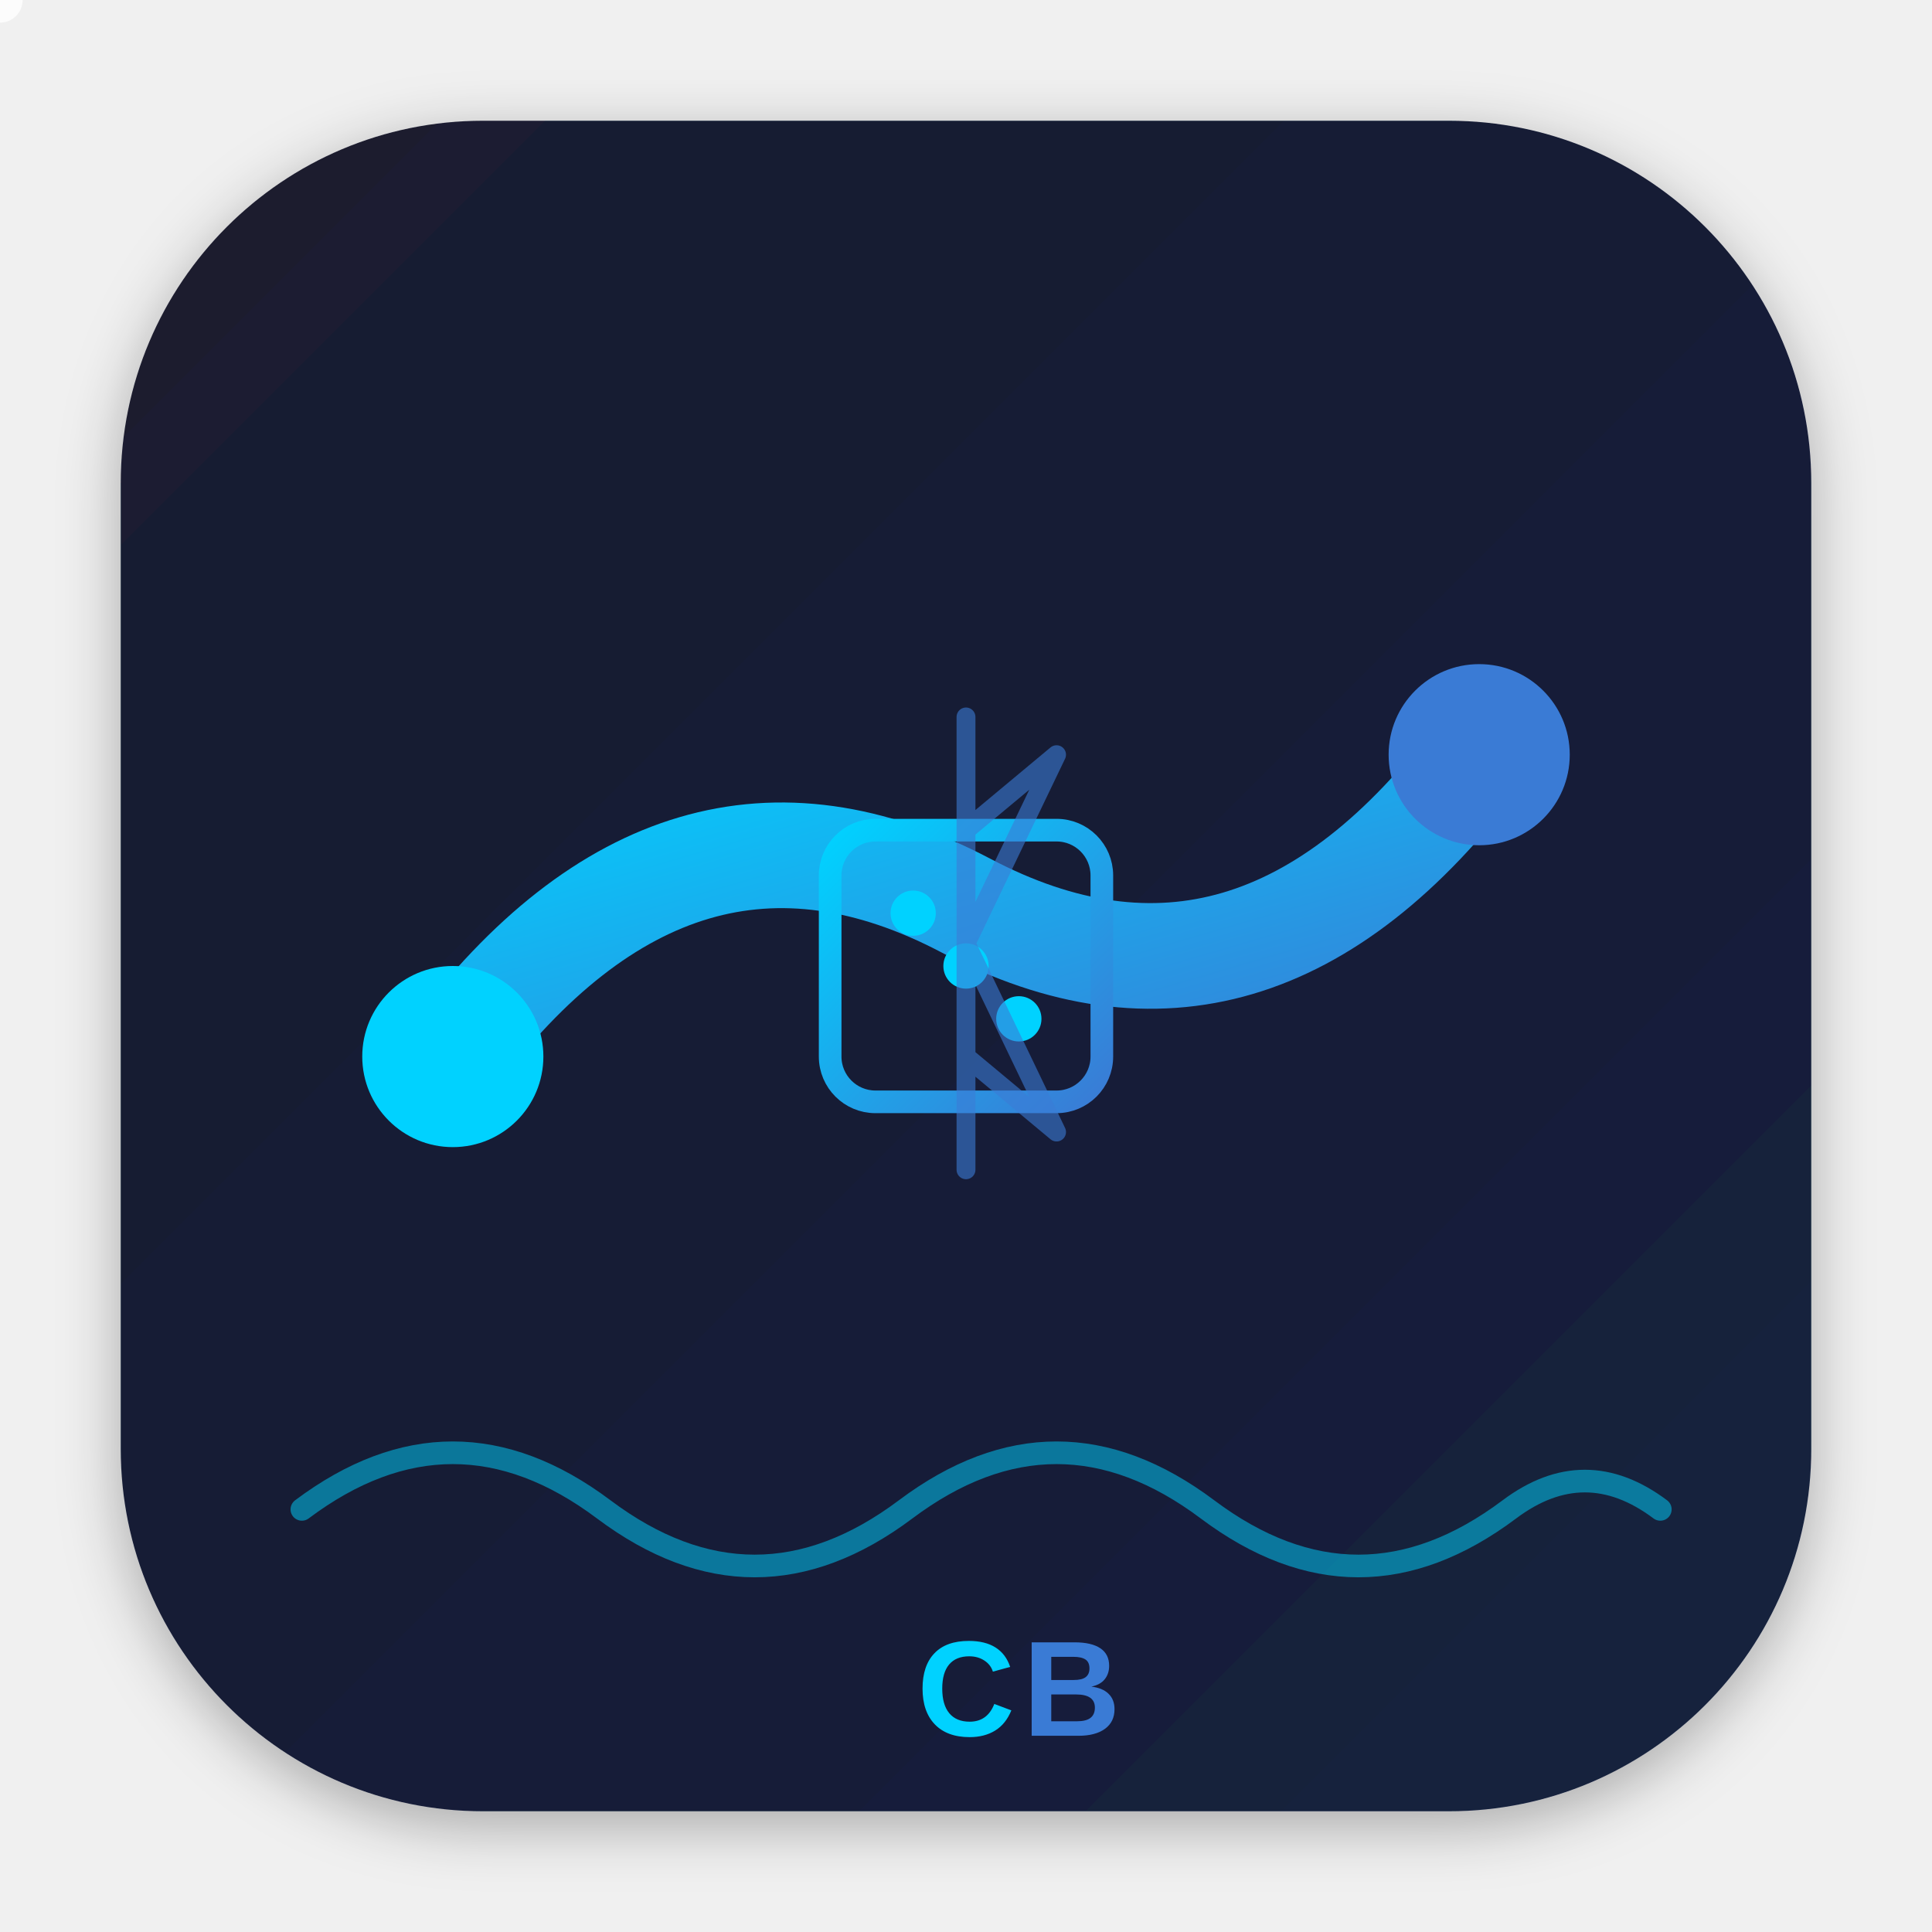
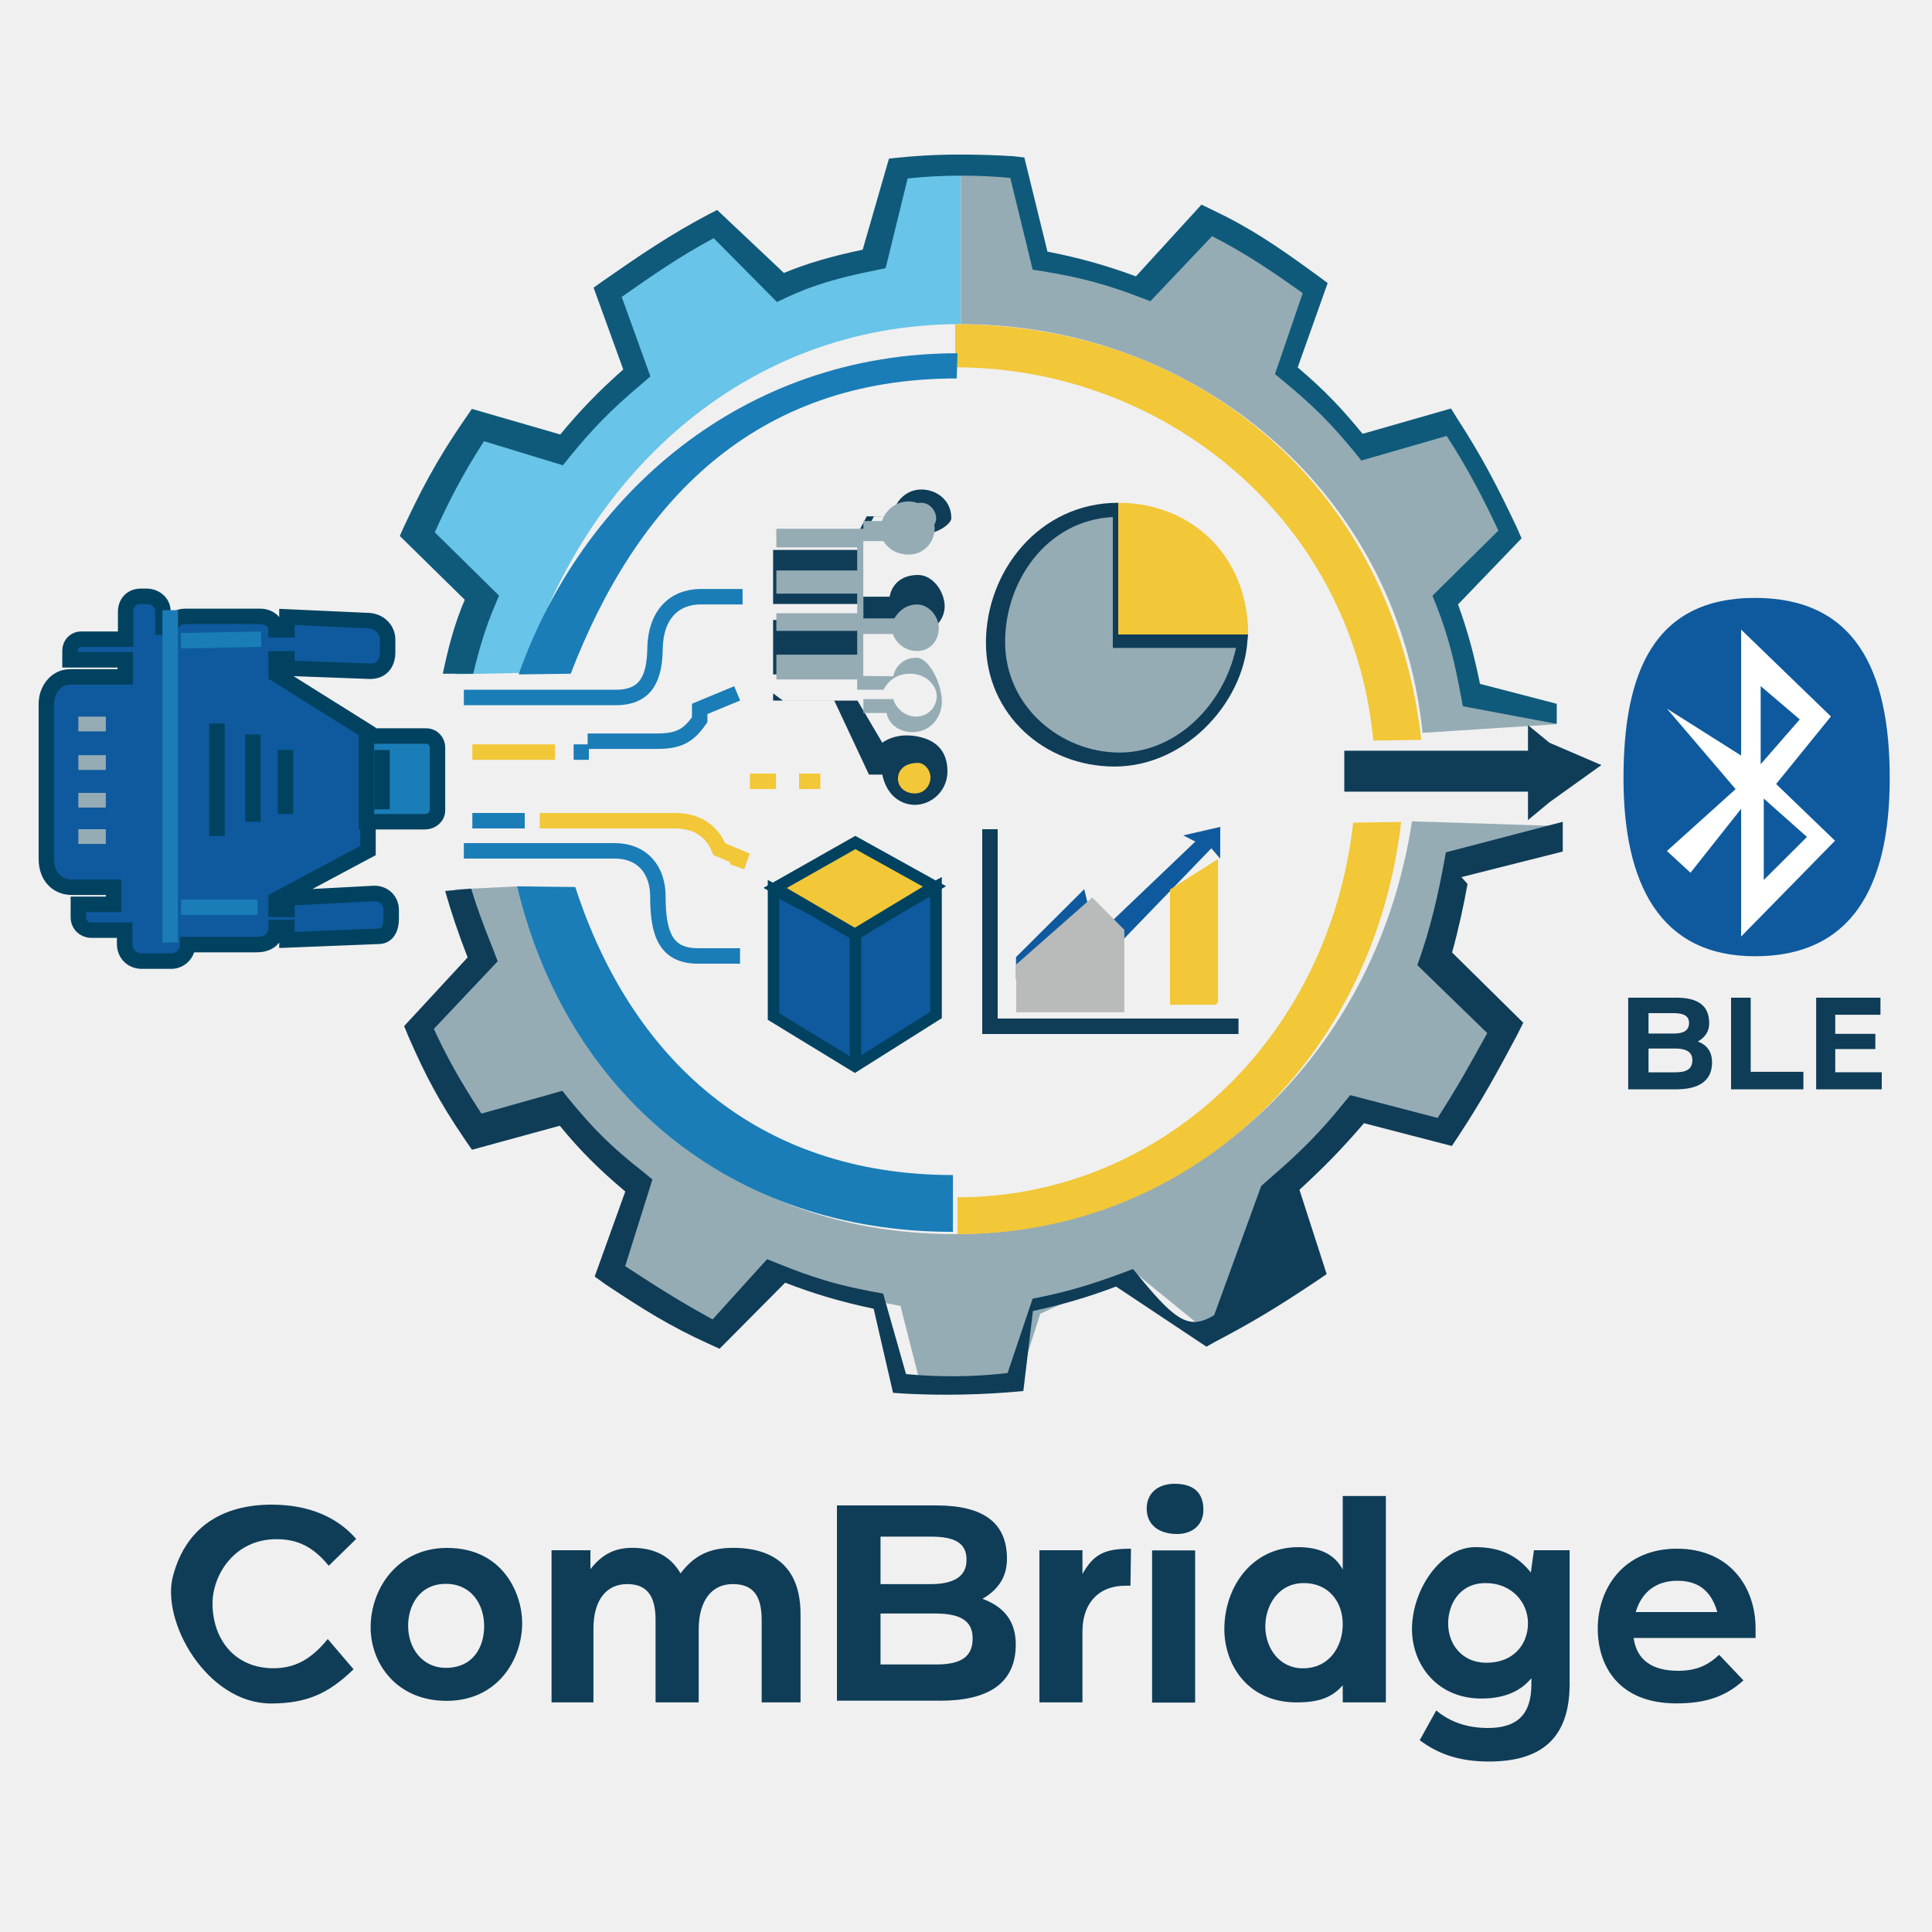
- <svg xmlns="http://www.w3.org/2000/svg" viewBox="0 0 512 512" width="512" height="512">
-   <defs>
-     <linearGradient id="bgGrad" x1="0%" y1="0%" x2="100%" y2="100%">
-       <stop offset="0%" style="stop-color:#1a1a2e;stop-opacity:1" />
-       <stop offset="100%" style="stop-color:#16213e;stop-opacity:1" />
-     </linearGradient>
-     <linearGradient id="accentGrad" x1="0%" y1="0%" x2="100%" y2="100%">
-       <stop offset="0%" style="stop-color:#00d2ff;stop-opacity:1" />
-       <stop offset="100%" style="stop-color:#3a7bd5;stop-opacity:1" />
-     </linearGradient>
-     <linearGradient id="plugGrad" x1="0%" y1="0%" x2="100%" y2="100%">
-       <stop offset="0%" style="stop-color:#f53844;stop-opacity:1" />
-       <stop offset="100%" style="stop-color:#42378f;stop-opacity:1" />
-     </linearGradient>
-     <filter id="shadow" x="-20%" y="-20%" width="140%" height="140%">
-       <feDropShadow dx="0" dy="4" stdDeviation="8" flood-color="#000" flood-opacity="0.3" />
-     </filter>
-   </defs>
-   <rect x="32" y="32" width="448" height="448" rx="96" ry="96" fill="url(#bgGrad)" filter="url(#shadow)" />
-   <path d="M120 280 Q180 200 256 240 Q332 280 392 200" stroke="url(#accentGrad)" stroke-width="28" fill="none" stroke-linecap="round" />
-   <circle cx="120" cy="280" r="24" fill="#00d2ff" />
-   <circle cx="392" cy="200" r="24" fill="#3a7bd5" />
-   <rect x="220" y="220" width="72" height="72" rx="12" ry="12" fill="none" stroke="url(#accentGrad)" stroke-width="6" />
-   <circle cx="242" cy="242" r="6" fill="#00d2ff" />
-   <circle cx="256" cy="256" r="6" fill="#00d2ff" />
-   <circle cx="270" cy="270" r="6" fill="#00d2ff" />
-   <path d="M256 190 L256 310 M256 220 L280 200 L256 250 L280 300 L256 280" stroke="#3a7bd5" stroke-width="5" fill="none" stroke-linecap="round" stroke-linejoin="round" opacity="0.6" />
-   <path d="M80 400 Q120 370 160 400 Q200 430 240 400 Q280 370 320 400 Q360 430 400 400 Q420 385 440 400" stroke="#00d2ff" stroke-width="6" fill="none" stroke-linecap="round" opacity="0.5" />
-   <circle r="6" fill="#fff" opacity="0.8">
-     <animateMotion dur="2s" repeatCount="indefinite" path="M120 280 Q180 200 256 240 Q332 280 392 200" />
-   </circle>
-   <text x="256" y="460" font-family="Arial, sans-serif" font-size="36" font-weight="bold" fill="#00d2ff" text-anchor="middle" letter-spacing="8">C</text>
-   <text x="256" y="460" font-family="Arial, sans-serif" font-size="36" font-weight="bold" fill="#3a7bd5" text-anchor="middle" dx="28">B</text>
+ <svg xmlns="http://www.w3.org/2000/svg" width="250" height="250" fill="none" viewBox="0 0 250 250">
+   <path d="m45.75 216c-3.18 3.1-6.03 4.43-10.68 4.43-8.29 0-14.28-10.62-12.68-16.51 1.73-6.53 6.64-9.22 12.75-9.22 4.77 0 8.5 1.59 10.95 4.44l-3.55 3.47c-2.07-2.54-4.13-3.44-6.76-3.44-5.5 0-8.28 4.69-8.28 8.3 0 4.62 2.85 8.4 7.89 8.4 3.02 0 5.08-1.4 7.02-3.78l3.34 3.91z" fill="#0F3D58" />
+   <path d="m57.85 200.3c7.31 0 9.72 6.02 9.72 9.7 0 4.79-3.21 10.09-9.79 10.09-6.41 0-9.82-4.79-9.82-9.51 0-5 3.47-10.28 9.89-10.28zm-0.14 4.65c-3.6 0-4.9 3.03-4.9 5.41 0 2.99 1.9 5.46 4.87 5.46 3.56 0 4.97-2.71 4.97-5.39 0-2.83-1.66-5.48-4.94-5.48z" fill="#0F3D58" />
+   <path d="m71.37 200.6h5.03v2.45c1.44-1.83 3.03-2.76 5.41-2.76 2.81 0 4.95 1.03 6.25 3.31 1.62-2.15 3.56-3.31 6.77-3.31 5.61 0 8.76 2.79 8.76 8.59v11.41h-5.03v-10.66c0-3.18-1.13-4.65-3.74-4.65s-4.41 1.97-4.41 5.92v9.39h-5.58v-10.66c0-3.11-1.1-4.65-3.67-4.65-2.64 0-4.37 1.97-4.37 5.82v9.49h-5.42v-19.69z" fill="#0F3D58" />
+   <path d="m108.3 194.8h12.83c6.15 0 9.17 2.25 9.17 6.9 0 2.41-1.17 4.02-3.17 5.19 2.75 1 4.31 2.86 4.31 5.91 0 4.99-3.51 7.27-9.76 7.27h-13.38v-25.27zm12.02 10.19c2.75 0 4.75-0.76 4.75-3.14 0-2.14-1.44-3.01-4.61-3.01h-6.52v6.15h6.38zm0.86 10.39c3.38 0 4.68-1.14 4.68-3.38 0-2.21-1.5-3.21-4.81-3.21h-7.11v6.59h7.24z" fill="#0F3D58" />
+   <path d="m134.5 200.6h5.57v3.08c1.47-2.64 2.94-3.28 6.28-3.28l-0.07 4.79h-0.6c-3.84 0-5.61 2.61-5.61 5.89v9.21h-5.57v-19.69z" fill="#0F3D58" />
+   <path d="m152 192c2.92 0 3.72 1.63 3.72 3.36 0 2-1.47 3.14-3.4 3.14-2.38 0-3.94-1.2-3.94-3.3 0-1.9 1.37-3.2 3.62-3.2zm-2.92 8.62h5.57v19.69h-5.57v-19.69z" fill="#0F3D58" />
+   <path d="m168 200.2c2.74 0 4.71 0.93 5.75 2.9v-9.52h5.58v26.71h-5.58v-2.21c-1.4 1.6-3.17 2.21-5.95 2.21-6.42 0-9.37-4.96-9.37-9.48 0-5.4 3.52-10.61 9.57-10.61zm0.73 4.65c-3.4 0-5 2.99-5 5.6 0 2.78 1.8 5.43 4.85 5.43 3.46 0 5.17-2.85 5.17-5.7 0-2.92-1.84-5.33-5.02-5.33z" fill="#0F3D58" />
+   <path d="m190.9 200.2c3.27 0 5.45 1.1 7.19 3.28l0.4-2.88h4.62v17.28c0 7.11-3.71 10.06-10.46 10.06-4.09 0-6.76-1.13-8.94-2.76l2.14-3.85c1.74 1.47 3.98 2.27 6.69 2.27 3.71 0 5.62-1.67 5.62-5.65v-0.8c-1.37 1.7-3.52 2.64-6.46 2.64-5.81 0-8.99-4.46-8.99-8.98 0-5.06 3.68-10.61 8.19-10.61zm1.34 4.65c-3.38 0-4.85 2.75-4.85 5.22 0 2.75 1.84 5.09 4.95 5.09 3.51 0 5.38-2.37 5.38-5.12 0-2.68-2.08-5.19-5.48-5.19z" fill="#0F3D58" />
+   <path d="m217 200.4c6.72 0 10.17 4.86 10.17 10.31v1.24h-15.78c0.4 2.95 2.54 4.25 5.75 4.25 2.41 0 3.88-0.73 5.32-2.07l3.14 3.31c-2.31 2.11-4.95 2.98-8.66 2.98-7.55 0-10.19-4.92-10.19-9.68-0.01-5.22 3.37-10.34 10.25-10.34zm5.22 8.2c-0.87-3.05-2.77-4.05-5.18-4.05-2.61 0-4.58 1.34-5.38 4.05h10.56z" fill="#0F3D58" />
+   <path d="m227.1 77.37c-13.17 0-17.02 9.79-17.02 23.34s4.65 23.03 17.02 23.03 17.43-8.78 17.43-23.03-4.65-23.34-17.43-23.34z" fill="#0F5A9E" />
+   <path d="m225.3 81.47v16.3l-9.6-6.07 8.89 10.41-8.89 8.01 3.05 2.81 6.55-8.27v16.53l12.15-12.4-7.62-7.34 7.09-8.74-11.62-11.24zm2.53 7.31 5.06 4.31-5.06 5.8v-10.11zm0.4 14.55 5.59 4.97-5.59 5.57v-10.54z" fill="#fff" />
+   <path d="m210.7 129.1h6.22c2.85 0 4.25 1.06 4.25 3.31 0 1.1-0.56 1.83-1.47 2.36 1.17 0.44 1.84 1.31 1.84 2.71 0 2.38-1.7 3.48-4.66 3.48h-6.19v-11.86h0.01zm5.89 4.64c1.17 0 1.97-0.33 1.97-1.37 0-0.9-0.67-1.27-2.01-1.27h-3.23v2.64h3.27zm0.3 5.01c1.5 0 2.1-0.53 2.1-1.57 0-1-0.72-1.5-2.16-1.5h-3.51v3.08h3.57v-0.01z" fill="#0F3D58" />
+   <path d="m224 129.1h2.54v9.59h6.82v2.27h-9.36v-11.86z" fill="#0F3D58" />
+   <path d="m235 129.1h8.33v2.21h-5.85v2.47h5.19v1.97h-5.19v3h6.02v2.21h-8.49v-11.86h-0.01z" fill="#0F3D58" />
+   <path d="m124.3 21.2c-2.99 0-5.95 0.18-8.85 0.51l-2.95 12.27c-4.77 0.86-8.43 1.96-11.37 3.39l-8.42-8.16c-5.75 2.95-9.94 5.85-13.81 8.61l3.42 10.68c-3.96 3.36-6.52 6.02-9.59 9.58l-11.26-3.75c-4.12 5.63-5.86 9.58-8.11 14.49l8.49 8.22c-1.51 3.45-2.23 6.85-2.94 10.21l8.83-0.18c7.55-25.01 28.23-45.13 56.56-45.13v-20.74z" fill="#68C4E8" />
+   <path d="m190.2 89.72c-0.77-4.08-1.55-7.86-3.43-12.11l8.63-8.48c-2.79-5.41-4.89-9.45-8.13-14.28l-11.31 3.24c-3.12-3.61-5.27-5.88-9.7-9.58l3.45-10.68c-5.47-3.95-8.82-6.2-13.67-8.61l-8.04 8.7c-4.43-1.84-8.3-2.76-13.47-3.76l-2.8-12.44c-2.48-0.3-4.93-0.43-7.4-0.47v20.7c29.8 0 56.45 21.02 59.75 52.88l17.36-1.12-11.24-3.99z" fill="#95ACB5" />
+   <path d="m190.1 113 11.31-2.81v-2.18l-12.51 2.89c-0.95 5.03-1.87 9.1-2.83 13.09l8.83 9.19c-2.85 5.4-4.99 9.18-7.78 13.46l-11.45-3.14c-3.35 4.09-6.19 6.78-9.26 9.54l3.42 11.44c-6.15 4.09-8.77 5.55-13.52 7.9l-8.98-7.32c-4.43 1.73-7.55 2.47-12.72 4.94l-2.8 8.78c-4.31 0.5-8.64 0.5-12.7 0.37l-2.59-10.17c-4.77-0.86-9.29-2-13.91-3.92l-10.06 7.32c-5.3-2.85-8.65-4.99-13.85-8.01l3.62-11.27c-4.09-3.24-6.23-5.49-9.23-9.27l-11.31 2.64c-3.87-5.69-5.13-8.23-7.38-13.29l7.51-9.1c-1.4-3.5-2.1-5.82-3-8.99l8.19-0.4c7.08 24.34 25.65 45 56.47 45 29.66 0 54.4-22.3 59.14-53.41l18.7 0.6-0.1 1.9-11.21 4.22z" fill="#95ACB5" />
+   <path d="m123.6 41.95v5.58c27.16 0 51.46 19.83 54.1 48.3l6.21-0.09c-3.6-31.98-28.21-53.79-60.31-53.79z" fill="#F2C738" />
+   <path d="m123.9 159.7v-4.77c25.97 0 48.01-20.19 51.2-48.48l6.21-0.09c-3.61 30.91-27.46 53.34-57.41 53.34z" fill="#F2C738" />
+   <path d="m123.2 159.4c-28.63 0-49.87-17.79-56.28-44.71l7.52 0.09c7.19 22.13 23.42 37.27 48.87 37.27v7.35h-0.11z" fill="#1A7DB7" />
+   <path d="m123.9 45.71c-27.7 0-48.5 18.15-56.79 41.56l6.74-0.09c8.53-22.17 23.7-38.21 49.95-38.21l0.1-3.26z" fill="#1A7DB7" />
+   <path d="m124.2 20c-3.24 0-5.96 0.18-8.57 0.46l-0.6 0.07-3.4 11.78c-4.08 0.86-7.29 1.8-10.19 3.01l-8.64-8.15-1.06 0.54c-5.03 2.65-9.06 5.4-13.76 8.68l-1.17 0.83 3.84 10.59c-3.43 3.03-5.75 5.51-8.15 8.41l-11.44-3.31-0.8 1.17c-4 5.76-6.03 9.91-7.97 14.03l-0.56 1.24 8.41 8.26c-1.34 3.11-2.14 6.22-2.84 9.57h3.93c0.73-3 1.54-5.89 2.84-8.9l0.5-1.21-8.31-8.19c1.74-3.85 3.54-7.4 6.37-11.79l10.21 3.12 0.8-1c2.87-3.52 5.22-6.03 9.45-9.58l1.07-0.93-3.71-10.28c4.06-2.85 7.54-5.26 11.9-7.6l8.19 8.26 1.27-0.6c3.27-1.54 6.62-2.54 11.65-3.54l1.14-0.24 2.85-11.61c4.43-0.47 9.02-0.47 13.28-0.07l2.9 11.88 1.3 0.2c4.76 0.77 8.31 1.71 12.7 3.41l1.23 0.47 7.98-8.42c4.19 2.14 7.64 4.45 11.73 7.37l-3.59 10.48 1.13 0.93c4.13 3.42 6.26 5.63 9.22 9.22l0.83 1.03 11.04-3.18c2.74 4.22 4.75 8.11 6.69 12.25l-8.53 8.42 0.53 1.33c1.64 4.19 2.42 7.7 3.14 11.58l0.27 1.4 12.14 2.28v-2.6l-9.93-2.58c-0.7-3.42-1.5-6.6-2.84-10.28l8.22-8.55-0.6-1.37c-2.51-5.33-4.61-9.34-7.66-14.03l-0.87-1.4-11.44 3.28c-2.61-3.18-4.75-5.49-8.4-8.6l3.88-10.91-1.54-1.14c-5.1-3.72-8.58-6.06-13.46-8.37l-1.33-0.64-8.48 9.28c-3.81-1.4-7.19-2.37-11.45-3.2l-2.99-12.18-1.47-0.17c-2.28-0.14-4.59-0.21-6.88-0.21z" fill="#0F5A7A" />
+   <path d="m200.5 96.11-2.78-2.28v3.31h-23.77v5.3h23.77v3.68l2.78-2.31 6.72-4.81-6.72-2.89z" fill="#0F3D58" />
+   <path d="m189.1 113.5 13.12-3.31v-3.85l-15.12 3.95c-1 5.59-2 9.88-3.7 14.6l9.05 8.79c-2.61 4.75-4.01 7.2-6.42 10.98l-11.31-2.95-0.8 0.97c-3.12 3.85-5.5 6.26-9.62 9.81l-1.1 0.97-6.09 16.73c-3.14 1.87-4.84 0.87-9.4-4.64l-1.1-1.34-1.6 0.6c-4.01 1.47-6.93 2.37-11.39 3.24l-3.24 9.62c-4.49 0.53-8.88 0.53-13.14 0.14l-2.96-10.42-1.47-0.27c-4.62-0.87-7.8-1.87-11.95-3.54l-1.6-0.64-7.05 7.79c-4.52-2.48-7.41-4.35-11.31-6.89l3.52-11.21-1.2-1c-4.19-3.28-6.44-5.56-9.55-9.35l-0.9-1.13-10.47 2.95c-2.99-4.59-4.56-7.51-6.16-10.96l8.26-8.75-0.6-1.57c-1.3-3.24-2.1-5.42-2.83-7.83l-3.37 0.3c0.8 2.81 1.67 5.39 2.91 8.6l-8.22 8.89 0.63 1.5c2.08 4.75 3.85 8.21 7.28 13.23l0.87 1.27 11.37-3.11c2.68 3.28 5.02 5.59 8.47 8.51l-3.96 11.01 1.4 1c4.92 3.28 8.47 5.49 13.36 7.7l1.4 0.64 8.49-8.55c3.75 1.44 7.06 2.44 11.45 3.37l2.51 10.88 1.44 0.1c4.89 0.27 10.19 0.17 15.42-0.33l1.24-10.35c4.19-0.93 7.11-1.8 10.76-3.17l11.69 7.78 1.2-0.67c4.79-2.51 8.03-4.48 12.89-7.72l1.47-1-3.52-10.91c3.15-2.92 5.36-5.13 8.35-8.62l11.37 2.95 0.87-1.31c2.95-4.49 4.86-7.95 7.57-13.04l0.8-1.6-9.21-9.09c0.8-2.88 1.5-6.06 2-8.87" fill="#0F3D58" />
+   <path d="m123.1 67.06c0-2.95-2.97-4.24-5.05-3.53-1.89 0.68-2.37 2.35-2.68 3.28h-3.21l-1.2 2.28h-10.92v20.63l1.27 0.94h9.65l3.21 5.45c0.54-0.4 1.94-1.2 4.22-0.87 2.61 0.4 4.21 1.81 4.21 4.59s-2.54 4.72-4.95 4.25c-2.12-0.43-3.14-2.17-3.48-3.85h-1.73l-4.49-9.58h-7.91v-3.38h11.6v-7.05h-11.6v-2.07h11.6v-6.99h-11.6v-2.08h11.86l1.2-2.28h2.47c0.54 1.14 1.88 2.34 3.75 2.34 1.88 0 3.78-1.33 3.78-2.08z" fill="#0F3D58" />
+   <path d="m119.2 65.06c-1.94 0-2.47 1.4-2.47 2.14 0 1 1 1.81 2.27 1.81s2.14-1.07 2.14-1.94-0.74-2.01-1.94-2.01z" fill="#95ACB5" />
+   <path d="m118.8 74.4c-2.71 0-3.54 1.86-3.68 2.81h-3.41v3.01h3.68c0.53 1.14 1.67 1.81 3.07 1.81 2.24 0 3.78-1.81 3.78-3.55 0-1.94-1.54-4.08-3.44-4.08z" fill="#0F3D58" />
+   <path d="m118.6 85.11c-2 0-2.87 1.5-3 2.4l-3.89-0.04v-5.44h3.82c0.4 1.14 1.54 2.21 3.14 2.21 1.74 0 2.81-1.4 2.81-2.94s-1.27-3.08-2.81-3.08-2.47 1-2.94 1.8h-4.02v-10h2.61c0.6 1 1.74 1.74 3.28 1.74 2.07 0 3.34-1.74 3.34-3.34 0-1.87-1.53-3.54-3.34-3.54-1.8 0-3.07 1.27-3.47 2.54h-2.41v1h-11.26v2.41h10.46v2.99h-10.46v2.99h10.46v2.54h-10.46v2.28h10.46v3.08h-10.46v3.21h10.46v1.33h3.41c0.6-1.13 1.67-2.07 3.41-2.07 2.27 0 3.47 1.67 3.47 2.87 0 1.54-1.2 2.68-2.67 2.68-1.34 0-2.61-1-2.94-2.27h-3.88v1.8h3.01c0.2 1.34 1.54 2.48 3.34 2.48 2.41 0 3.81-2.01 3.81-3.95 0-2.34-1.67-5.68-3.28-5.68z" fill="#95ACB5" />
+   <path d="m118.8 98.72c-2.21 0-2.61 1.41-2.61 2.01 0 1.14 0.93 1.94 2.2 1.94s2.01-1.07 2.01-2.07-0.8-1.88-1.6-1.88z" fill="#F2C738" />
+   <path d="m144.7 65.06v17.04h16.81c0-10.21-7.39-17.04-16.81-17.04z" fill="#F2C738" />
+   <path d="m144.7 82.1 9.78 12.24c4.49-3.62 6.57-8.17 7.03-12.24h-16.81z" fill="#0F5A9E" />
+   <path d="m144.7 65.06c-10.21 0-17.12 8.84-17.12 18.11 0 9.26 7.58 16.02 16.65 16.02 9.59 0 17.21-9 17.21-17.09h-16.74v-17.04z" fill="#0F3D58" />
+   <path d="m144 66.91c-8.43 0.4-13.94 8.15-13.94 16.16 0 8.39 7.25 14.31 14.81 14.31 7.28 0 13.47-6.12 15.07-13.54h-15.94v-16.93z" fill="#95ACB5" />
+   <path d="m157.9 107-4.79 1.1 1.56 0.8-12.9 12.31-1.47-6.15-8.83 8.79v2.85l9.17-8.99 3.42 5.2 12.69-13.14 1.14 1.34 0.01-4.11z" fill="#0F5A9E" />
+   <path d="m131.5 124.8v6.19h13.99v-10.66l-4.15-4.2-9.84 8.67z" fill="#B9BABA" />
+   <path d="m151.4 115.1 6.21-3.95v18.52l-0.3 0.34h-5.91v-14.91z" fill="#F2C738" />
+   <path d="m128.1 107.3v25.5h32.16" stroke="#0F3D58" stroke-miterlimit="10" stroke-width="2" />
+   <path d="m96.09 77.21h-5.37c-3.55 0-5.89 2.41-5.96 6.7-0.06 3.62-1 6.34-5.05 6.34h-19.69" stroke="#1A7DB7" stroke-miterlimit="10" stroke-width="2" />
+   <path d="m95.39 89.72-4.85 2.01v1.4c-1.4 2.01-2.6 2.78-5.52 2.78h-8.98" stroke="#1A7DB7" stroke-miterlimit="10" stroke-width="2" />
+   <path d="m61.12 97.32h10.7" stroke="#F2C738" stroke-miterlimit="10" stroke-width="2" />
+   <path d="m74.23 97.32h1.97" stroke="#1A7DB7" stroke-miterlimit="10" stroke-width="2" />
+   <path d="m61.12 106.2h6.78" stroke="#1A7DB7" stroke-miterlimit="10" stroke-width="2" />
+   <path d="m69.84 106.2h17.49c3.21 0 4.95 1.67 5.75 3.68l2.68 1.13-0.4 1.14" stroke="#F2C738" stroke-miterlimit="10" stroke-width="2" />
+   <path d="m60.02 110.1h19.49c3.75 0 5.62 2.61 5.62 5.89 0 4.82 1 7.71 5.19 7.71h5.44" stroke="#1A7DB7" stroke-miterlimit="10" stroke-width="2" />
+   <path d="m97.03 101.1h3.38" stroke="#F2C738" stroke-miterlimit="10" stroke-width="2" />
+   <path d="m103.4 101.1h2.75" stroke="#F2C738" stroke-miterlimit="10" stroke-width="2" />
+   <path d="m16.26 79.19v3.52h-5.72c-0.95 0-1.48 0.73-1.48 1.47v1.2h7.15v2.21h-7.15c-1.81 0-3.06 1.67-3.06 3.48v20.06c0 2.28 1.37 3.68 3.33 3.68h5.37v2.21h-4.56v1.67c0 1 0.8 1.67 1.67 1.67h4.32v1.8c0 1.27 0.94 2.21 2.21 2.21h3.82c1.2 0 2.13-1 2.13-2.14h8.9c1.74 0 2.54-0.94 2.54-2.21h1.4v1.61l11.83-0.47c1.2 0 1.66-1.07 1.66-2.27v-1.14c0-1.17-0.86-2.14-2.2-2.14l-11.29 0.6v1.47h-1.4v-1.27l11.89-6.35v-15.35l-11.89-7.45v-2.01h1.4v1.21l10.76 0.4c1.8 0 2.27-1.4 2.27-2.41v-1.67c0-1.34-1.07-2.48-2.67-2.48l-10.36-0.47v1.67h-1.4c0-1.07-1-1.74-2.07-1.74h-9.77c-0.87 0-1.67 0.6-1.87 1.41h-0.94v-2.08c0-1.13-1-1.93-2.14-1.93h-0.67c-1.2-0.01-2.01 0.79-2.01 2.03z" fill="#0F5A9E" stroke="#004260" stroke-miterlimit="10" stroke-width="2" />
+   <path d="m22.02 78.96v43" stroke="#1A7DB7" stroke-miterlimit="10" stroke-width="2" />
+   <path d="m23.42 82.91 10.37-0.2" stroke="#1A7DB7" stroke-miterlimit="10" stroke-width="2" />
+   <path d="m23.42 117.4h9.9" stroke="#1A7DB7" stroke-miterlimit="10" stroke-width="2" />
+   <path d="m47.42 95.24h7.69c1 0 1.5 0.8 1.5 1.47v8.15c0 0.87-0.8 1.47-1.6 1.47h-7.59v-11.09z" fill="#1A7DB7" stroke="#004260" stroke-miterlimit="10" stroke-width="2" />
+   <path d="m49.43 97.05v7.68" stroke="#004260" stroke-miterlimit="10" stroke-width="2" />
+   <path d="m28.08 93.63v14.55" stroke="#004260" stroke-miterlimit="10" stroke-width="2" />
+   <path d="m32.72 95.04v11.29" stroke="#004260" stroke-miterlimit="10" stroke-width="2" />
+   <path d="m36.94 97.05v8.28" stroke="#004260" stroke-miterlimit="10" stroke-width="2" />
+   <path d="m13.69 92.73h-3.55v1.91h3.55v-1.91z" fill="#95ACB5" />
+   <path d="m13.69 97.72h-3.55v1.91h3.55v-1.91z" fill="#95ACB5" />
+   <path d="m13.69 102.6h-3.55v1.9h3.55v-1.9z" fill="#95ACB5" />
+   <path d="m13.69 107.3h-3.55v1.91h3.55v-1.91z" fill="#95ACB5" />
+   <path d="m100.1 115.1 10.58 5.48 10.44-5.82v16.58l-10.5 6.62-10.52-6.42v-16.44z" fill="#0F5A9E" stroke="#004260" stroke-miterlimit="10" stroke-width="1.5" />
+   <path d="m100.3 114.9 10.38-5.88 10.24 5.68-10.3 6.22-10.32-6.02z" fill="#F2C738" stroke="#004260" stroke-miterlimit="10" stroke-width="1.5" />
+   <path d="m110.7 121v16.71" stroke="#004260" stroke-miterlimit="10" stroke-width="1.5" />
</svg>
